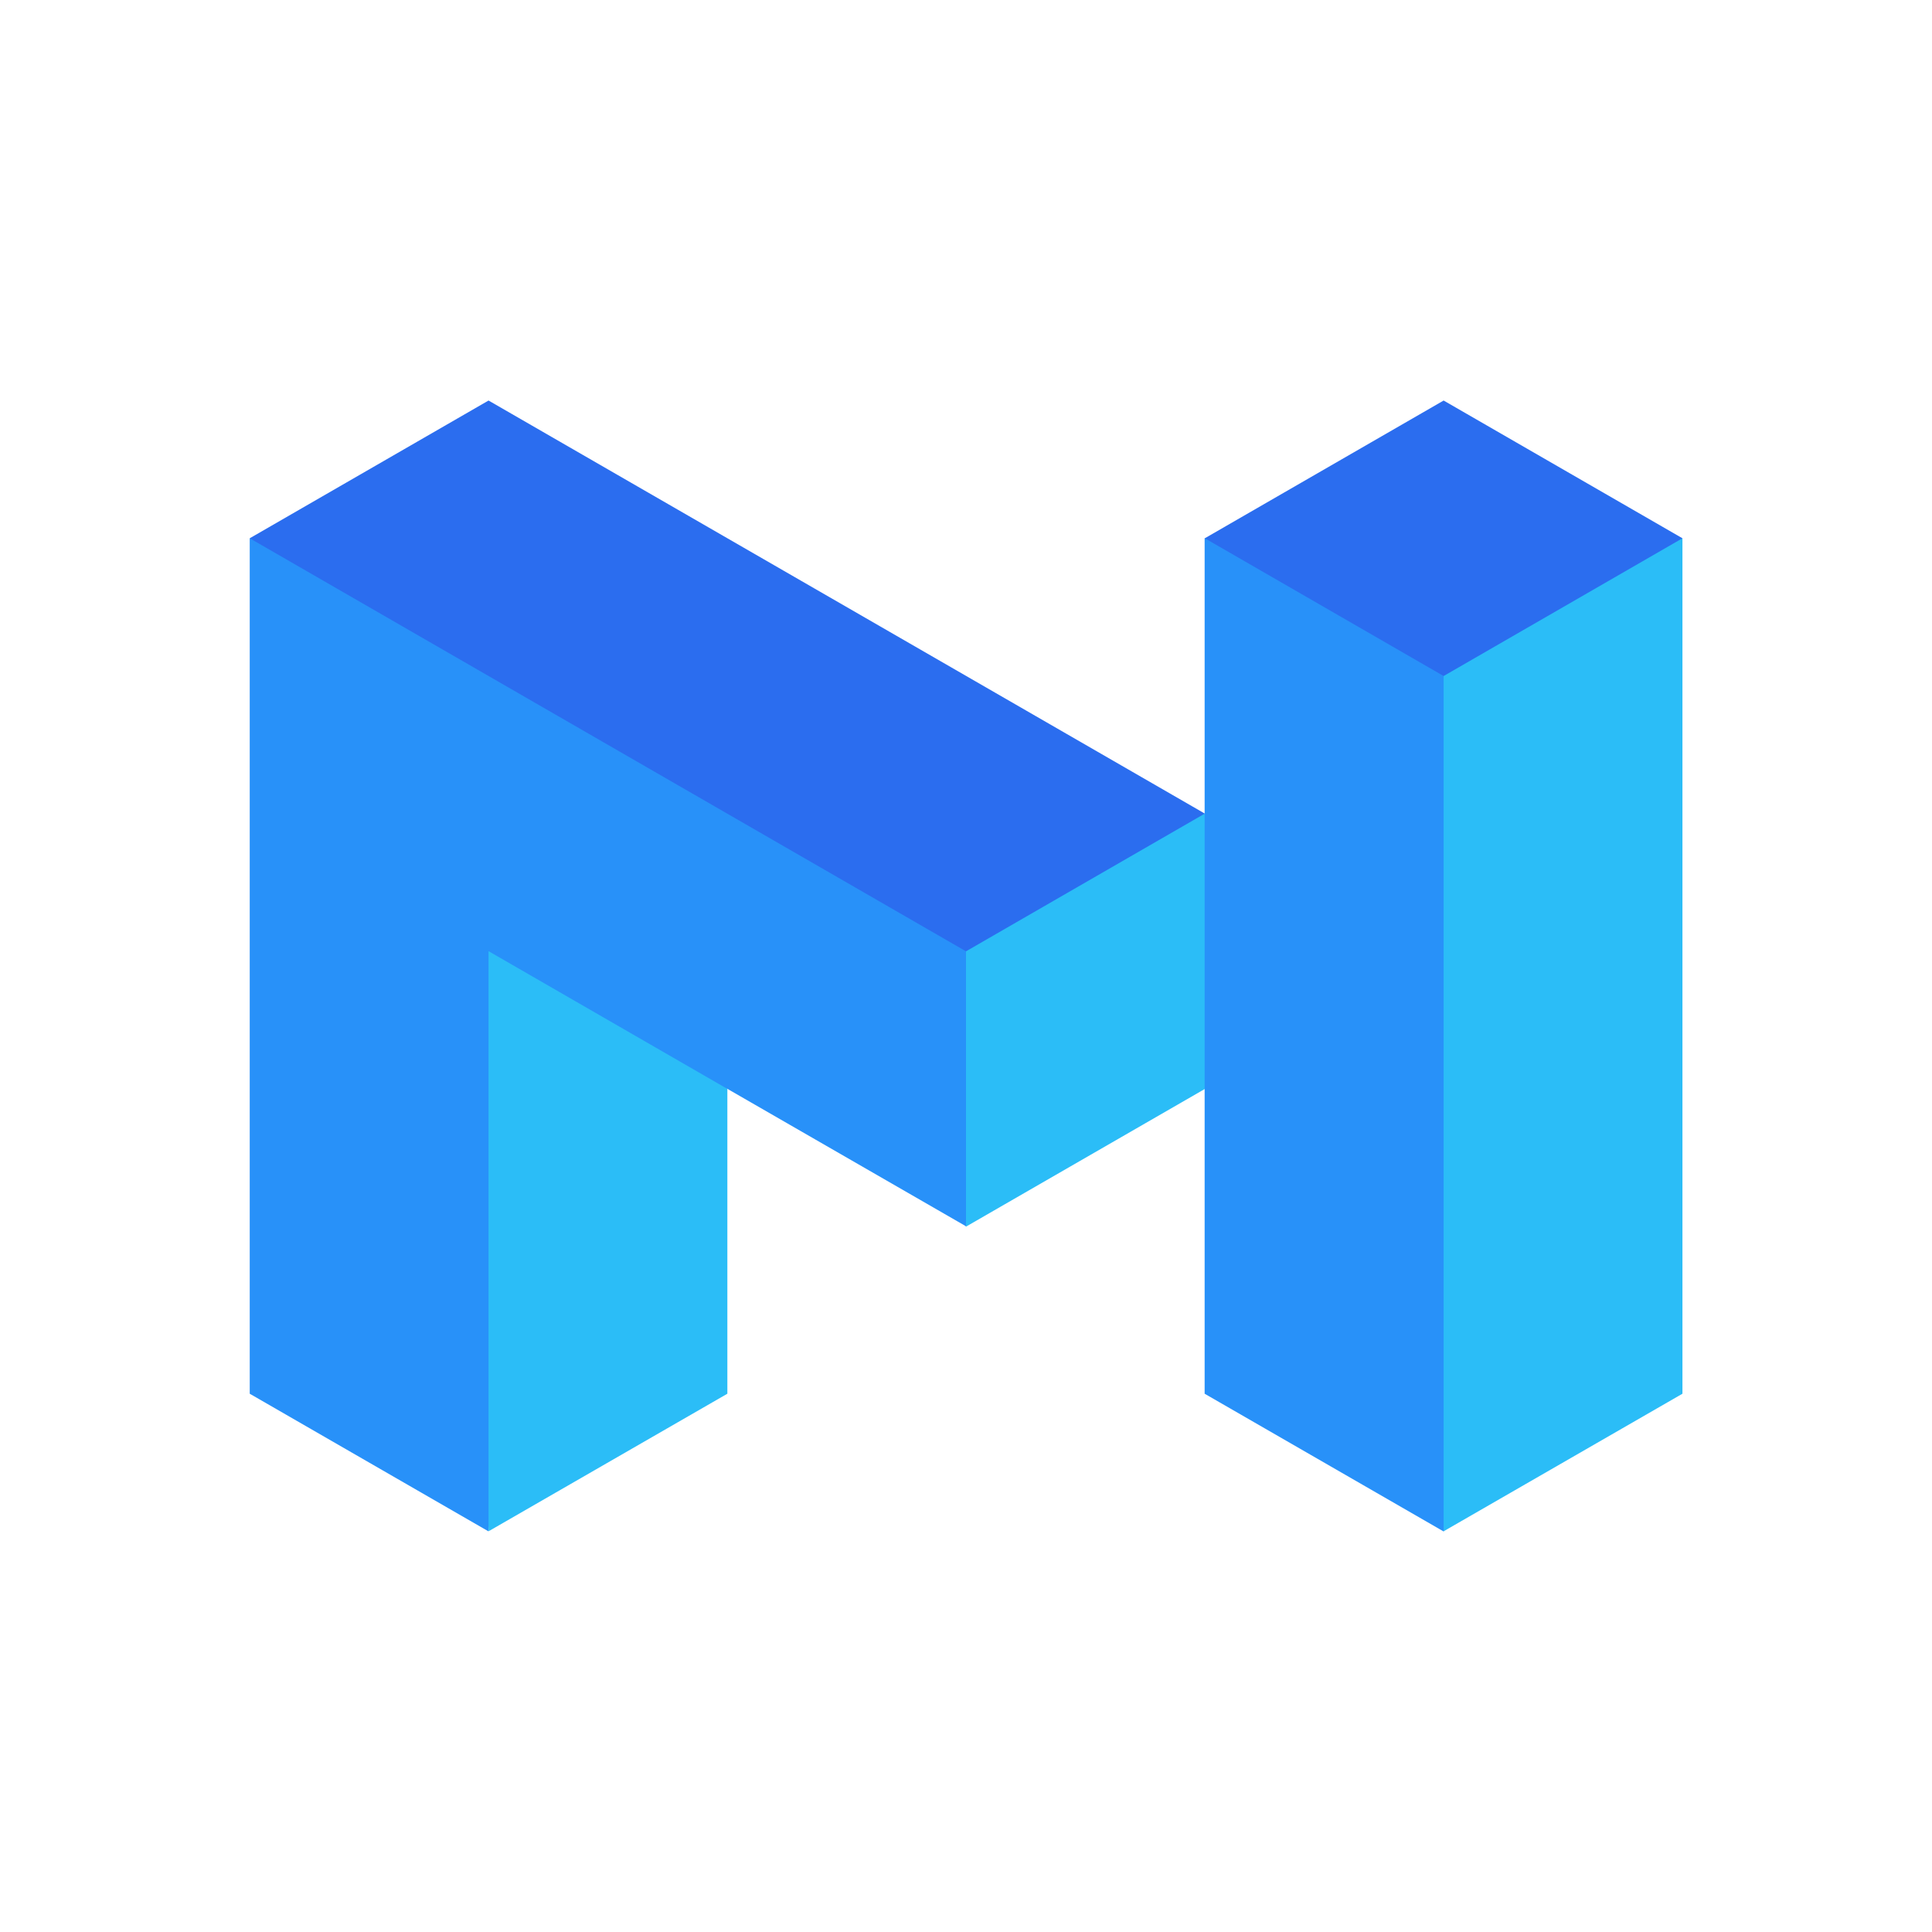
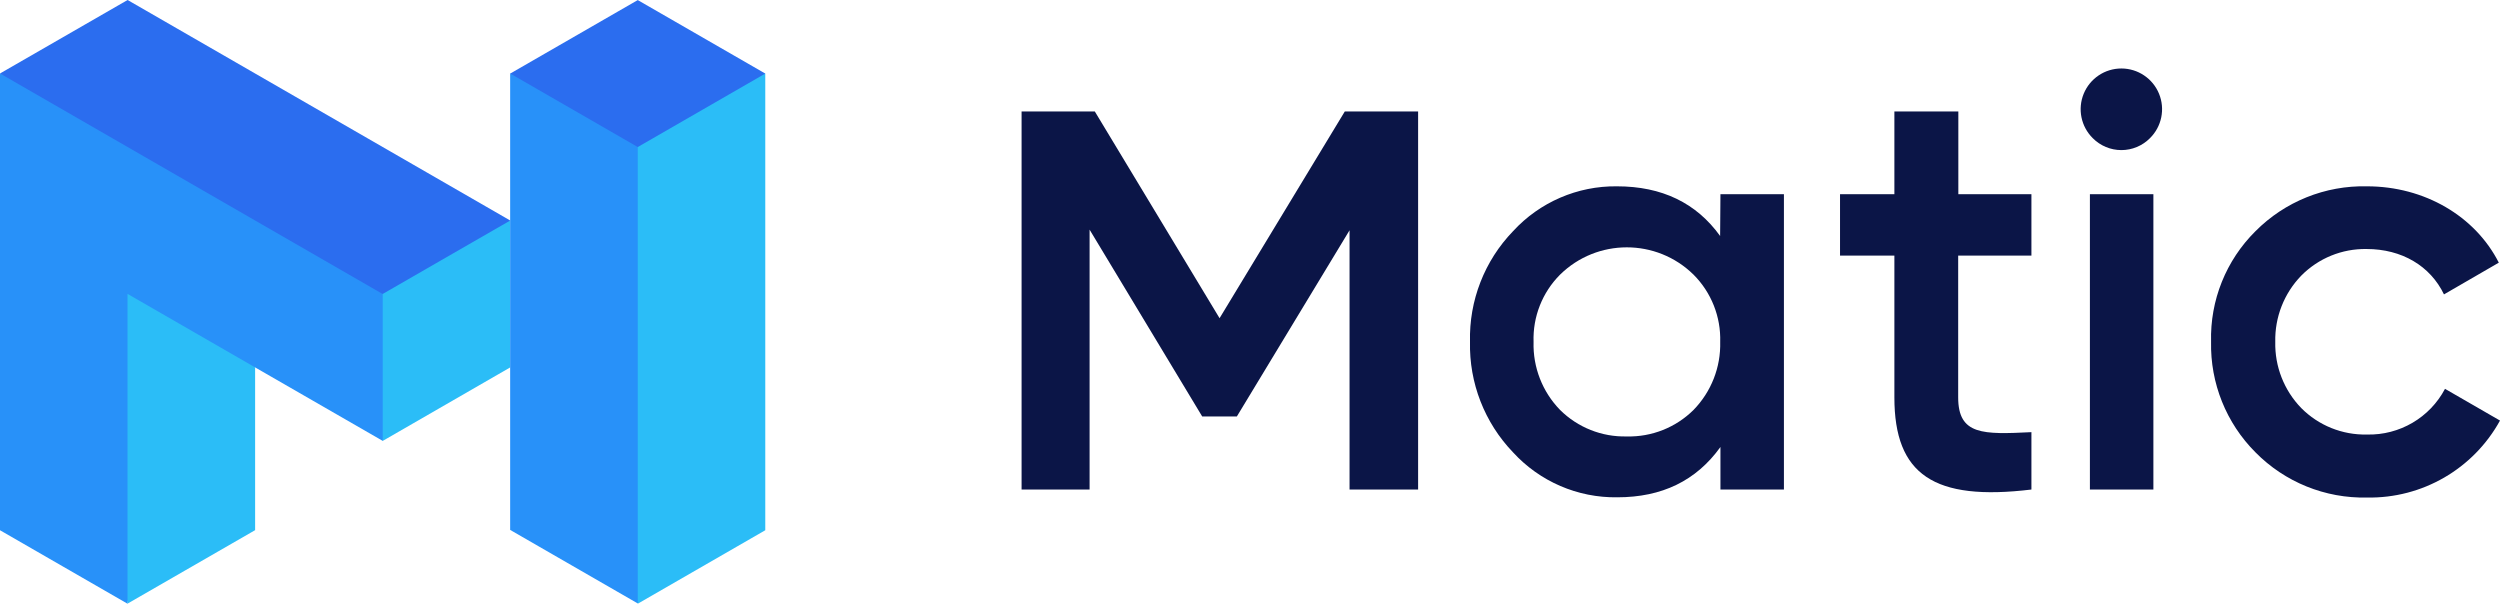
- <svg xmlns="http://www.w3.org/2000/svg" version="1.1" id="Layer_1" x="0px" y="0px" viewBox="0 0 1080 1080" style="enable-background:new 0 0 1080 1080;" xml:space="preserve">
-   <style type="text/css">
- 	.st0{fill-rule:evenodd;clip-rule:evenodd;fill:#2BBDF7;}
- 	.st1{fill-rule:evenodd;clip-rule:evenodd;fill:#2891F9;}
- 	.st2{fill-rule:evenodd;clip-rule:evenodd;fill:#2B6DEF;}
- </style>
-   <g>
-     <path class="st0" d="M450.4,486.9L540,685.7l133.4-76.9l0.1,0V454.8L450.4,486.9z" />
-     <path class="st1" d="M845.7,339.4l-83.3-31.4l-89-7.2v478.3L807,856.1l105.4-215.6L845.9,432L845.7,339.4z" />
-     <path class="st0" d="M837.9,300.9L807,377.8h0V856l133.5-76.9V300.9H837.9z" />
-     <path class="st2" d="M807,223.9l-133.5,77l133.5,77l133.5-77L807,223.9z" />
-     <path class="st1" d="M540,531.7L540,531.7L406.6,382.3l-267-81.4v478.2L273,856l38.1-264.6l95.4,17.3v-0.1l133.5,76.9L540,531.7   L540,531.7z" />
-     <path class="st2" d="M273.1,223.9l-133.5,77L540,531.8l60.5-34.9l73-42.1L273.1,223.9z" />
-     <path class="st0" d="M273.1,531.7L273.1,531.7l0,324.3l133.5-76.9V608.7L273.1,531.7z" />
+ <svg xmlns="http://www.w3.org/2000/svg" viewBox="0 0 315.05 76.08">
+   <defs>
+     <style>.cls-1{fill:#0b1547;}.cls-2{fill:#2bbdf7;}.cls-2,.cls-3,.cls-4{fill-rule:evenodd;}.cls-3{fill:#2891f9;}.cls-4{fill:#2b6def;}</style>
+   </defs>
+   <g id="Layer_2" data-name="Layer 2">
+     <g id="Layer_1-2" data-name="Layer 1">
+       <path class="cls-1" d="M216.81,24.47h8V61.69h-8V56.33c-3.06,4.26-7.38,6.34-13,6.34A17.46,17.46,0,0,1,190.67,57a19.48,19.48,0,0,1-5.42-13.93,19.37,19.37,0,0,1,5.42-13.93,17.49,17.49,0,0,1,13.1-5.66c5.66,0,10,2.09,13,6.26ZM205,55a11.53,11.53,0,0,0,8.42-3.34,11.84,11.84,0,0,0,3.36-8.57,11.51,11.51,0,0,0-3.36-8.48,12,12,0,0,0-16.82,0,11.45,11.45,0,0,0-3.34,8.48,11.79,11.79,0,0,0,3.34,8.57A11.51,11.51,0,0,0,205,55Z" />
+       <path class="cls-1" d="M256,32.21h-9.23V50.08c0,4.76,3.13,4.68,9.23,4.38v7.23c-12.29,1.49-17.27-1.87-17.27-11.61V32.21h-6.85V24.47h6.85l0-10.42h8.06V24.47H256Z" />
+       <path class="cls-1" d="M263.73,17.41a5.13,5.13,0,1,1,7.21,0A5.07,5.07,0,0,1,263.73,17.41Zm-.36,44.28V24.47h8V61.69Z" />
+       <path class="cls-1" d="M284.23,57a19.13,19.13,0,0,1-5.59-13.93,18.91,18.91,0,0,1,5.59-13.93,19.17,19.17,0,0,1,14.06-5.66c7.23,0,13.63,3.75,16.61,9.62l-6.91,4c-1.72-3.58-5.3-5.72-9.76-5.72A11.3,11.3,0,0,0,290,34.74a11.62,11.62,0,0,0-3.27,8.34A11.6,11.6,0,0,0,290,51.42a11.31,11.31,0,0,0,8.28,3.34A10.82,10.82,0,0,0,308.12,49L315.05,53a18.74,18.74,0,0,1-16.76,9.7A19.13,19.13,0,0,1,284.23,57Z" />
+       <polygon class="cls-2" points="37.43 31.65 48.22 55.57 64.28 46.31 64.3 46.31 64.3 27.79 37.43 31.65" />
+       <path class="cls-3" d="M85,13.9,75,10.13,64.29,9.26V27.78h0v39h0l16.07,9.26L93.06,50.13,85.06,25Z" />
+       <polygon class="cls-2" points="84.1 9.27 80.37 18.52 80.37 18.52 80.37 76.08 96.44 66.82 96.44 9.27 84.1 9.27" />
+       <polygon class="cls-4" points="80.37 0.01 64.3 9.27 80.37 18.53 96.44 9.27 80.37 0.01" />
+       <polygon class="cls-3" points="48.23 37.04 48.23 37.04 32.15 19.06 0 9.26 0 66.82 0 66.82 16.07 76.08 20.67 44.23 32.15 46.31 32.15 46.3 48.23 55.56 48.23 37.04 48.23 37.04 48.23 37.04" />
+       <polygon class="cls-1" points="169.47 14.05 153.69 40.1 137.97 14.05 128.74 14.05 128.74 61.69 137.31 61.69 137.31 28.94 151.5 52.48 155.87 52.48 170.07 29.02 170.07 61.69 178.71 61.69 178.71 14.05 169.47 14.05" />
+       <polygon class="cls-4" points="16.08 0 0 9.26 48.22 37.05 55.51 32.85 64.3 27.79 16.08 0" />
+       <polygon class="cls-2" points="16.08 37.04 16.07 37.04 16.07 76.07 32.15 66.81 32.15 66.81 32.15 46.31 32.15 46.3 16.08 37.04" />
+     </g>
  </g>
</svg>
